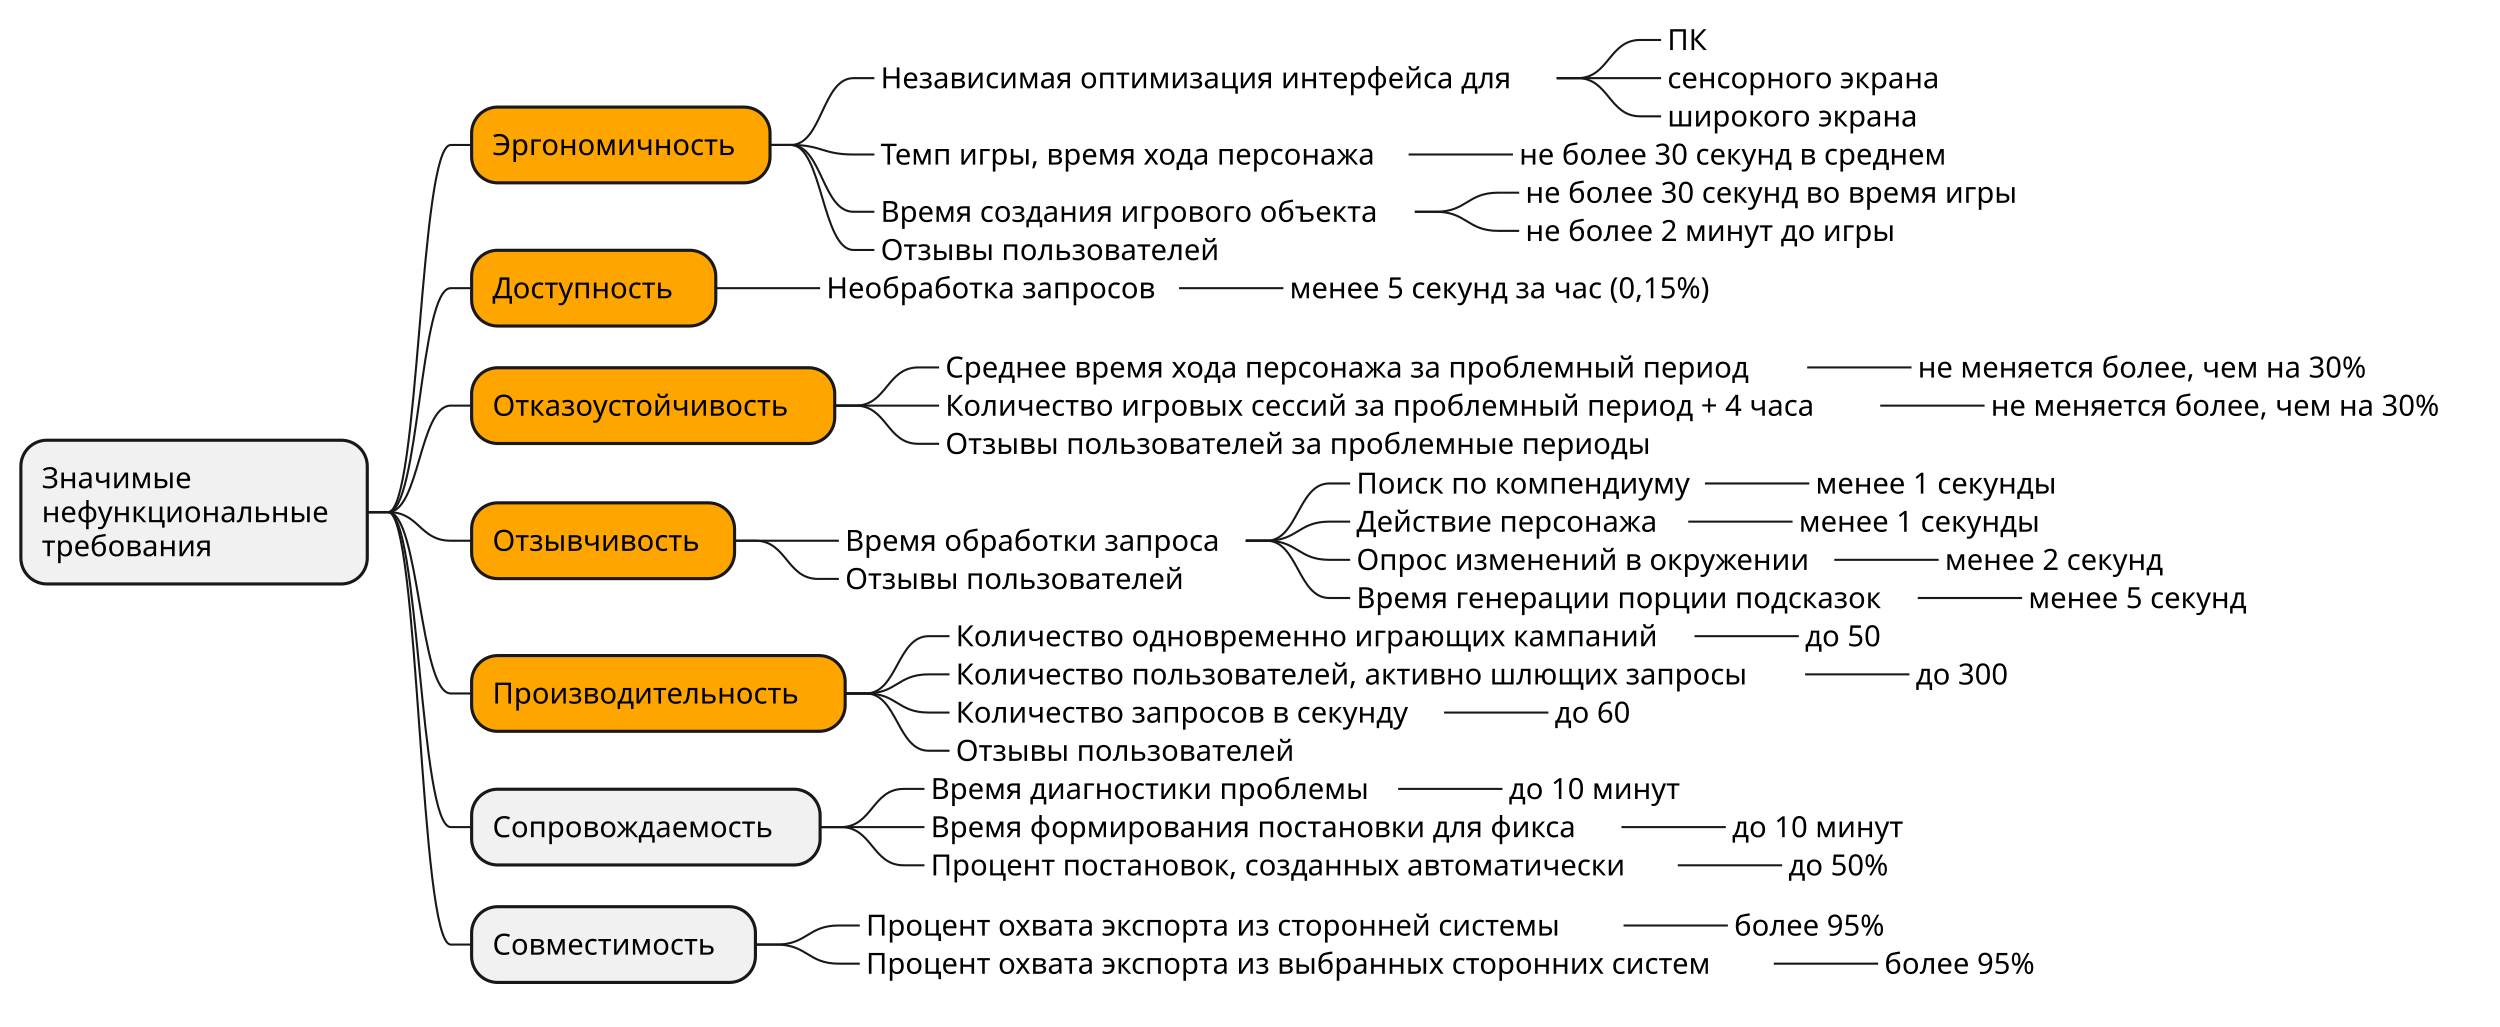
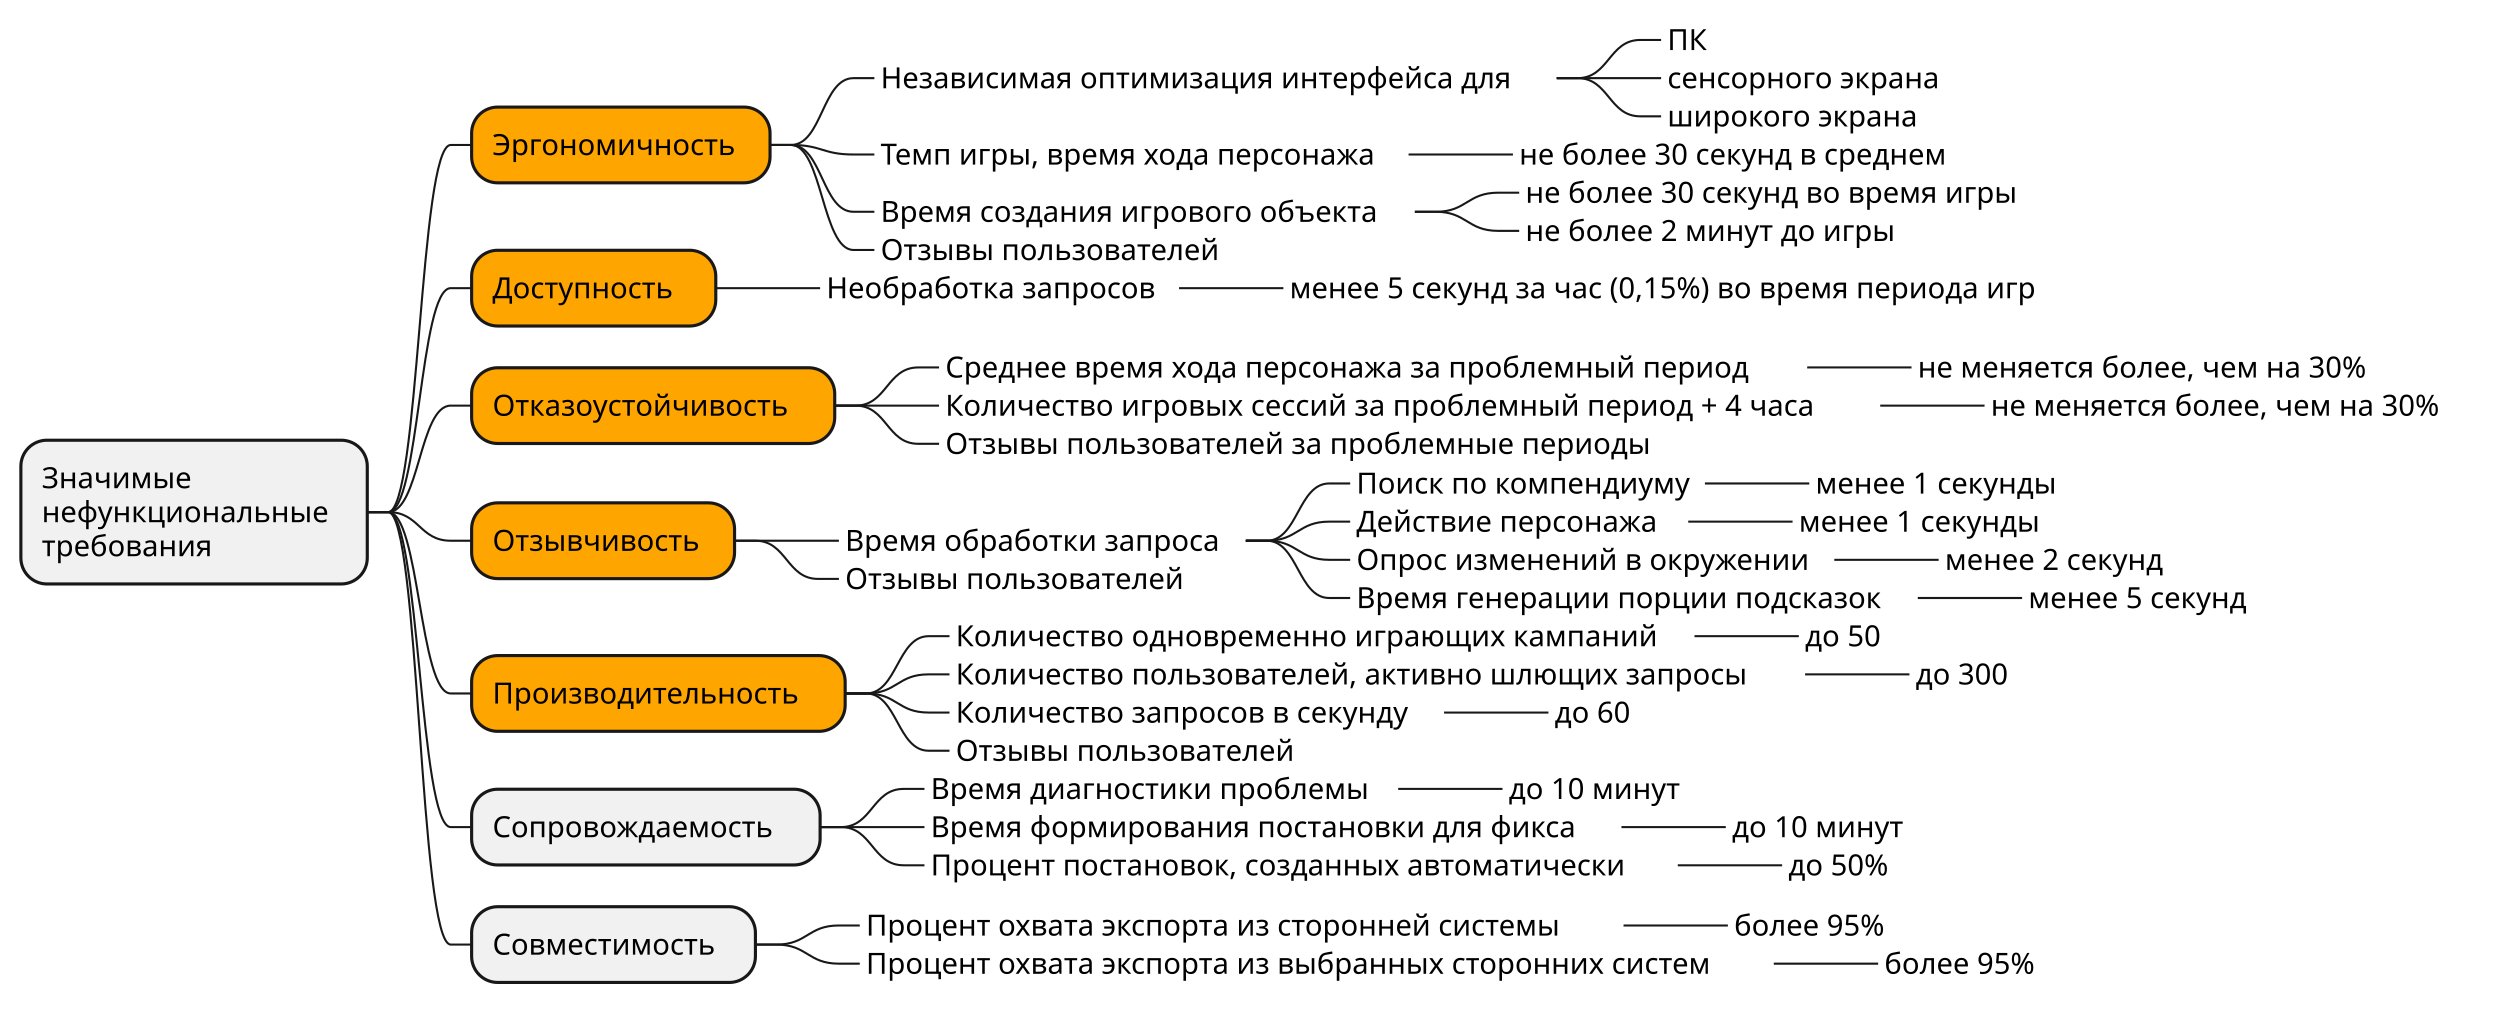
<svg xmlns="http://www.w3.org/2000/svg" contentStyleType="text/css" height="492px" preserveAspectRatio="none" style="width:1198px;height:492px;background:#FFFFFF;" version="1.1" viewBox="0 0 1198 492" width="1198px" zoomAndPan="magnify">
  <defs />
  <g>
    <rect fill="#F1F1F1" height="68.891" rx="12.5" ry="12.5" style="stroke:#181818;stroke-width:1.5;" width="166" x="10" y="210.949" />
    <text fill="#000000" font-family="sans-serif" font-size="14" lengthAdjust="spacing" textLength="73" x="20" y="233.944">Значимые</text>
    <text fill="#000000" font-family="sans-serif" font-size="14" lengthAdjust="spacing" textLength="146" x="20" y="250.241">нефункциональные</text>
    <text fill="#000000" font-family="sans-serif" font-size="14" lengthAdjust="spacing" textLength="87" x="20" y="266.538">требования</text>
    <rect fill="#FFA500" height="36.297" rx="12.5" ry="12.5" style="stroke:#181818;stroke-width:1.5;" width="143" x="226" y="51.316" />
    <text fill="#000000" font-family="sans-serif" font-size="14" lengthAdjust="spacing" textLength="123" x="236" y="74.311">Эргономичность</text>
    <text fill="#000000" font-family="sans-serif" font-size="14" lengthAdjust="spacing" textLength="324" x="422" y="42.292">Независимая оптимизация интерфейса для</text>
    <text fill="#000000" font-family="sans-serif" font-size="14" lengthAdjust="spacing" textLength="20" x="799" y="23.995">ПК</text>
    <path d="M746,37.445 L756,37.445 C771,37.445 771,19.148 786,19.148 L796,19.148 " fill="none" style="stroke:#181818;stroke-width:1.0;" />
    <text fill="#000000" font-family="sans-serif" font-size="14" lengthAdjust="spacing" textLength="140" x="799" y="42.292">сенсорного экрана</text>
    <path d="M746,37.445 L756,37.445 C771,37.445 771,37.445 786,37.445 L796,37.445 " fill="none" style="stroke:#181818;stroke-width:1.0;" />
    <text fill="#000000" font-family="sans-serif" font-size="14" lengthAdjust="spacing" textLength="127" x="799" y="60.589">широкого экрана</text>
    <path d="M746,37.445 L756,37.445 C771,37.445 771,55.742 786,55.742 L796,55.742 " fill="none" style="stroke:#181818;stroke-width:1.0;" />
    <path d="M369,69.465 L379,69.465 C394,69.465 394,37.445 409,37.445 L419,37.445 " fill="none" style="stroke:#181818;stroke-width:1.0;" />
    <text fill="#000000" font-family="sans-serif" font-size="14" lengthAdjust="spacing" textLength="253" x="422" y="78.886">Темп игры, время хода персонажа</text>
    <text fill="#000000" font-family="sans-serif" font-size="14" lengthAdjust="spacing" textLength="224" x="728" y="78.886">не более 30 секунд в среднем</text>
    <path d="M675,74.039 L685,74.039 C700,74.039 700,74.039 715,74.039 L725,74.039 " fill="none" style="stroke:#181818;stroke-width:1.0;" />
    <path d="M369,69.465 L379,69.465 C394,69.465 394,74.039 409,74.039 L419,74.039 " fill="none" style="stroke:#181818;stroke-width:1.0;" />
    <text fill="#000000" font-family="sans-serif" font-size="14" lengthAdjust="spacing" textLength="256" x="422" y="106.331">Время создания игрового объекта</text>
    <text fill="#000000" font-family="sans-serif" font-size="14" lengthAdjust="spacing" textLength="253" x="731" y="97.183">не более 30 секунд во время игры</text>
    <path d="M678,101.484 L688,101.484 C703,101.484 703,92.336 718,92.336 L728,92.336 " fill="none" style="stroke:#181818;stroke-width:1.0;" />
    <text fill="#000000" font-family="sans-serif" font-size="14" lengthAdjust="spacing" textLength="191" x="731" y="115.48">не более 2 минут до игры</text>
    <path d="M678,101.484 L688,101.484 C703,101.484 703,110.633 718,110.633 L728,110.633 " fill="none" style="stroke:#181818;stroke-width:1.0;" />
    <path d="M369,69.465 L379,69.465 C394,69.465 394,101.484 409,101.484 L419,101.484 " fill="none" style="stroke:#181818;stroke-width:1.0;" />
    <text fill="#000000" font-family="sans-serif" font-size="14" lengthAdjust="spacing" textLength="175" x="422" y="124.628">Отзывы пользователей</text>
    <path d="M369,69.465 L379,69.465 C394,69.465 394,119.781 409,119.781 L419,119.781 " fill="none" style="stroke:#181818;stroke-width:1.0;" />
    <path d="M176,245.394 L186,245.394 C201,245.394 201,69.465 216,69.465 L226,69.465 " fill="none" style="stroke:#181818;stroke-width:1.0;" />
    <rect fill="#FFA500" height="36.297" rx="12.5" ry="12.5" style="stroke:#181818;stroke-width:1.5;" width="117" x="226" y="119.93" />
    <text fill="#000000" font-family="sans-serif" font-size="14" lengthAdjust="spacing" textLength="97" x="236" y="142.925">Доступность</text>
    <text fill="#000000" font-family="sans-serif" font-size="14" lengthAdjust="spacing" textLength="169" x="396" y="142.925">Необработка запросов</text>
-     <text fill="#000000" font-family="sans-serif" font-size="14" lengthAdjust="spacing" textLength="220" x="618" y="142.925">менее 5 секунд за час (0,15%)</text>
+     <text fill="#000000" font-family="sans-serif" font-size="14" lengthAdjust="spacing" textLength="385" x="618" y="142.925">менее 5 секунд за час (0,15%) во время периода игр</text>
    <path d="M565,138.078 L575,138.078 C590,138.078 590,138.078 605,138.078 L615,138.078 " fill="none" style="stroke:#181818;stroke-width:1.0;" />
    <path d="M343,138.078 L353,138.078 C368,138.078 368,138.078 383,138.078 L393,138.078 " fill="none" style="stroke:#181818;stroke-width:1.0;" />
    <path d="M176,245.394 L186,245.394 C201,245.394 201,138.078 216,138.078 L226,138.078 " fill="none" style="stroke:#181818;stroke-width:1.0;" />
    <rect fill="#FFA500" height="36.297" rx="12.5" ry="12.5" style="stroke:#181818;stroke-width:1.5;" width="174" x="226" y="176.227" />
    <text fill="#000000" font-family="sans-serif" font-size="14" lengthAdjust="spacing" textLength="154" x="236" y="199.222">Отказоустойчивость</text>
    <text fill="#000000" font-family="sans-serif" font-size="14" lengthAdjust="spacing" textLength="413" x="453" y="180.925">Среднее время хода персонажа за проблемный период</text>
    <text fill="#000000" font-family="sans-serif" font-size="14" lengthAdjust="spacing" textLength="232" x="919" y="180.925">не меняется более, чем на 30%</text>
    <path d="M866,176.078 L876,176.078 C891,176.078 891,176.078 906,176.078 L916,176.078 " fill="none" style="stroke:#181818;stroke-width:1.0;" />
    <path d="M400,194.375 L410,194.375 C425,194.375 425,176.078 440,176.078 L450,176.078 " fill="none" style="stroke:#181818;stroke-width:1.0;" />
    <text fill="#000000" font-family="sans-serif" font-size="14" lengthAdjust="spacing" textLength="448" x="453" y="199.222">Количество игровых сессий за проблемный период + 4 часа</text>
    <text fill="#000000" font-family="sans-serif" font-size="14" lengthAdjust="spacing" textLength="232" x="954" y="199.222">не меняется более, чем на 30%</text>
    <path d="M901,194.375 L911,194.375 C926,194.375 926,194.375 941,194.375 L951,194.375 " fill="none" style="stroke:#181818;stroke-width:1.0;" />
    <path d="M400,194.375 L410,194.375 C425,194.375 425,194.375 440,194.375 L450,194.375 " fill="none" style="stroke:#181818;stroke-width:1.0;" />
    <text fill="#000000" font-family="sans-serif" font-size="14" lengthAdjust="spacing" textLength="362" x="453" y="217.519">Отзывы пользователей за проблемные периоды</text>
    <path d="M400,194.375 L410,194.375 C425,194.375 425,212.672 440,212.672 L450,212.672 " fill="none" style="stroke:#181818;stroke-width:1.0;" />
    <path d="M176,245.394 L186,245.394 C201,245.394 201,194.375 216,194.375 L226,194.375 " fill="none" style="stroke:#181818;stroke-width:1.0;" />
    <rect fill="#FFA500" height="36.297" rx="12.5" ry="12.5" style="stroke:#181818;stroke-width:1.5;" width="126" x="226" y="240.969" />
    <text fill="#000000" font-family="sans-serif" font-size="14" lengthAdjust="spacing" textLength="106" x="236" y="263.964">Отзывчивость</text>
    <text fill="#000000" font-family="sans-serif" font-size="14" lengthAdjust="spacing" textLength="192" x="405" y="263.964">Время обработки запроса</text>
    <text fill="#000000" font-family="sans-serif" font-size="14" lengthAdjust="spacing" textLength="167" x="650" y="236.519">Поиск по компендиуму</text>
    <text fill="#000000" font-family="sans-serif" font-size="14" lengthAdjust="spacing" textLength="125" x="870" y="236.519">менее 1 секунды</text>
    <path d="M817,231.672 L827,231.672 C842,231.672 842,231.672 857,231.672 L867,231.672 " fill="none" style="stroke:#181818;stroke-width:1.0;" />
    <path d="M597,259.117 L607,259.117 C622,259.117 622,231.672 637,231.672 L647,231.672 " fill="none" style="stroke:#181818;stroke-width:1.0;" />
    <text fill="#000000" font-family="sans-serif" font-size="14" lengthAdjust="spacing" textLength="159" x="650" y="254.815">Действие персонажа</text>
    <text fill="#000000" font-family="sans-serif" font-size="14" lengthAdjust="spacing" textLength="125" x="862" y="254.815">менее 1 секунды</text>
    <path d="M809,249.969 L819,249.969 C834,249.969 834,249.969 849,249.969 L859,249.969 " fill="none" style="stroke:#181818;stroke-width:1.0;" />
    <path d="M597,259.117 L607,259.117 C622,259.117 622,249.969 637,249.969 L647,249.969 " fill="none" style="stroke:#181818;stroke-width:1.0;" />
    <text fill="#000000" font-family="sans-serif" font-size="14" lengthAdjust="spacing" textLength="229" x="650" y="273.112">Опрос изменений в окружении</text>
    <text fill="#000000" font-family="sans-serif" font-size="14" lengthAdjust="spacing" textLength="114" x="932" y="273.112">менее 2 секунд</text>
    <path d="M879,268.266 L889,268.266 C904,268.266 904,268.266 919,268.266 L929,268.266 " fill="none" style="stroke:#181818;stroke-width:1.0;" />
    <path d="M597,259.117 L607,259.117 C622,259.117 622,268.266 637,268.266 L647,268.266 " fill="none" style="stroke:#181818;stroke-width:1.0;" />
    <text fill="#000000" font-family="sans-serif" font-size="14" lengthAdjust="spacing" textLength="269" x="650" y="291.409">Время генерации порции подсказок</text>
    <text fill="#000000" font-family="sans-serif" font-size="14" lengthAdjust="spacing" textLength="114" x="972" y="291.409">менее 5 секунд</text>
    <path d="M919,286.562 L929,286.562 C944,286.562 944,286.562 959,286.562 L969,286.562 " fill="none" style="stroke:#181818;stroke-width:1.0;" />
    <path d="M597,259.117 L607,259.117 C622,259.117 622,286.562 637,286.562 L647,286.562 " fill="none" style="stroke:#181818;stroke-width:1.0;" />
    <path d="M352,259.117 L362,259.117 C377,259.117 377,259.117 392,259.117 L402,259.117 " fill="none" style="stroke:#181818;stroke-width:1.0;" />
    <text fill="#000000" font-family="sans-serif" font-size="14" lengthAdjust="spacing" textLength="175" x="405" y="282.261">Отзывы пользователей</text>
    <path d="M352,259.117 L362,259.117 C377,259.117 377,277.414 392,277.414 L402,277.414 " fill="none" style="stroke:#181818;stroke-width:1.0;" />
    <path d="M176,245.394 L186,245.394 C201,245.394 201,259.117 216,259.117 L226,259.117 " fill="none" style="stroke:#181818;stroke-width:1.0;" />
    <rect fill="#FFA500" height="36.297" rx="12.5" ry="12.5" style="stroke:#181818;stroke-width:1.5;" width="179" x="226" y="314.156" />
    <text fill="#000000" font-family="sans-serif" font-size="14" lengthAdjust="spacing" textLength="159" x="236" y="337.151">Производительность</text>
    <text fill="#000000" font-family="sans-serif" font-size="14" lengthAdjust="spacing" textLength="354" x="458" y="309.706">Количество одновременно играющих кампаний</text>
    <text fill="#000000" font-family="sans-serif" font-size="14" lengthAdjust="spacing" textLength="41" x="865" y="309.706">до 50</text>
    <path d="M812,304.859 L822,304.859 C837,304.859 837,304.859 852,304.859 L862,304.859 " fill="none" style="stroke:#181818;stroke-width:1.0;" />
    <path d="M405,332.305 L415,332.305 C430,332.305 430,304.859 445,304.859 L455,304.859 " fill="none" style="stroke:#181818;stroke-width:1.0;" />
    <text fill="#000000" font-family="sans-serif" font-size="14" lengthAdjust="spacing" textLength="407" x="458" y="328.003">Количество пользователей, активно шлющих запросы</text>
    <text fill="#000000" font-family="sans-serif" font-size="14" lengthAdjust="spacing" textLength="50" x="918" y="328.003">до 300</text>
    <path d="M865,323.156 L875,323.156 C890,323.156 890,323.156 905,323.156 L915,323.156 " fill="none" style="stroke:#181818;stroke-width:1.0;" />
    <path d="M405,332.305 L415,332.305 C430,332.305 430,323.156 445,323.156 L455,323.156 " fill="none" style="stroke:#181818;stroke-width:1.0;" />
    <text fill="#000000" font-family="sans-serif" font-size="14" lengthAdjust="spacing" textLength="234" x="458" y="346.3">Количество запросов в секунду</text>
    <text fill="#000000" font-family="sans-serif" font-size="14" lengthAdjust="spacing" textLength="41" x="745" y="346.3">до 60</text>
    <path d="M692,341.453 L702,341.453 C717,341.453 717,341.453 732,341.453 L742,341.453 " fill="none" style="stroke:#181818;stroke-width:1.0;" />
    <path d="M405,332.305 L415,332.305 C430,332.305 430,341.453 445,341.453 L455,341.453 " fill="none" style="stroke:#181818;stroke-width:1.0;" />
    <text fill="#000000" font-family="sans-serif" font-size="14" lengthAdjust="spacing" textLength="175" x="458" y="364.597">Отзывы пользователей</text>
    <path d="M405,332.305 L415,332.305 C430,332.305 430,359.75 445,359.75 L455,359.75 " fill="none" style="stroke:#181818;stroke-width:1.0;" />
    <path d="M176,245.394 L186,245.394 C201,245.394 201,332.305 216,332.305 L226,332.305 " fill="none" style="stroke:#181818;stroke-width:1.0;" />
    <rect fill="#F1F1F1" height="36.297" rx="12.5" ry="12.5" style="stroke:#181818;stroke-width:1.5;" width="167" x="226" y="378.195" />
    <text fill="#000000" font-family="sans-serif" font-size="14" lengthAdjust="spacing" textLength="147" x="236" y="401.19">Сопровождаемость</text>
    <text fill="#000000" font-family="sans-serif" font-size="14" lengthAdjust="spacing" textLength="224" x="446" y="382.894">Время диагностики проблемы</text>
    <text fill="#000000" font-family="sans-serif" font-size="14" lengthAdjust="spacing" textLength="89" x="723" y="382.894">до 10 минут</text>
    <path d="M670,378.047 L680,378.047 C695,378.047 695,378.047 710,378.047 L720,378.047 " fill="none" style="stroke:#181818;stroke-width:1.0;" />
    <path d="M393,396.344 L403,396.344 C418,396.344 418,378.047 433,378.047 L443,378.047 " fill="none" style="stroke:#181818;stroke-width:1.0;" />
    <text fill="#000000" font-family="sans-serif" font-size="14" lengthAdjust="spacing" textLength="331" x="446" y="401.19">Время формирования постановки для фикса</text>
    <text fill="#000000" font-family="sans-serif" font-size="14" lengthAdjust="spacing" textLength="89" x="830" y="401.19">до 10 минут</text>
    <path d="M777,396.344 L787,396.344 C802,396.344 802,396.344 817,396.344 L827,396.344 " fill="none" style="stroke:#181818;stroke-width:1.0;" />
    <path d="M393,396.344 L403,396.344 C418,396.344 418,396.344 433,396.344 L443,396.344 " fill="none" style="stroke:#181818;stroke-width:1.0;" />
    <text fill="#000000" font-family="sans-serif" font-size="14" lengthAdjust="spacing" textLength="358" x="446" y="419.487">Процент постановок, созданных автоматически</text>
    <text fill="#000000" font-family="sans-serif" font-size="14" lengthAdjust="spacing" textLength="54" x="857" y="419.487">до 50%</text>
    <path d="M804,414.641 L814,414.641 C829,414.641 829,414.641 844,414.641 L854,414.641 " fill="none" style="stroke:#181818;stroke-width:1.0;" />
    <path d="M393,396.344 L403,396.344 C418,396.344 418,414.641 433,414.641 L443,414.641 " fill="none" style="stroke:#181818;stroke-width:1.0;" />
    <path d="M176,245.394 L186,245.394 C201,245.394 201,396.344 216,396.344 L226,396.344 " fill="none" style="stroke:#181818;stroke-width:1.0;" />
    <rect fill="#F1F1F1" height="36.297" rx="12.5" ry="12.5" style="stroke:#181818;stroke-width:1.5;" width="136" x="226" y="434.492" />
    <text fill="#000000" font-family="sans-serif" font-size="14" lengthAdjust="spacing" textLength="116" x="236" y="457.487">Совместимость</text>
    <text fill="#000000" font-family="sans-serif" font-size="14" lengthAdjust="spacing" textLength="363" x="415" y="448.339">Процент охвата экспорта из сторонней системы</text>
    <text fill="#000000" font-family="sans-serif" font-size="14" lengthAdjust="spacing" textLength="80" x="831" y="448.339">более 95%</text>
    <path d="M778,443.492 L788,443.492 C803,443.492 803,443.492 818,443.492 L828,443.492 " fill="none" style="stroke:#181818;stroke-width:1.0;" />
    <path d="M362,452.641 L372,452.641 C387,452.641 387,443.492 402,443.492 L412,443.492 " fill="none" style="stroke:#181818;stroke-width:1.0;" />
    <text fill="#000000" font-family="sans-serif" font-size="14" lengthAdjust="spacing" textLength="435" x="415" y="466.636">Процент охвата экспорта из выбранных сторонних систем</text>
    <text fill="#000000" font-family="sans-serif" font-size="14" lengthAdjust="spacing" textLength="80" x="903" y="466.636">более 95%</text>
    <path d="M850,461.789 L860,461.789 C875,461.789 875,461.789 890,461.789 L900,461.789 " fill="none" style="stroke:#181818;stroke-width:1.0;" />
    <path d="M362,452.641 L372,452.641 C387,452.641 387,461.789 402,461.789 L412,461.789 " fill="none" style="stroke:#181818;stroke-width:1.0;" />
    <path d="M176,245.394 L186,245.394 C201,245.394 201,452.641 216,452.641 L226,452.641 " fill="none" style="stroke:#181818;stroke-width:1.0;" />
  </g>
</svg>
